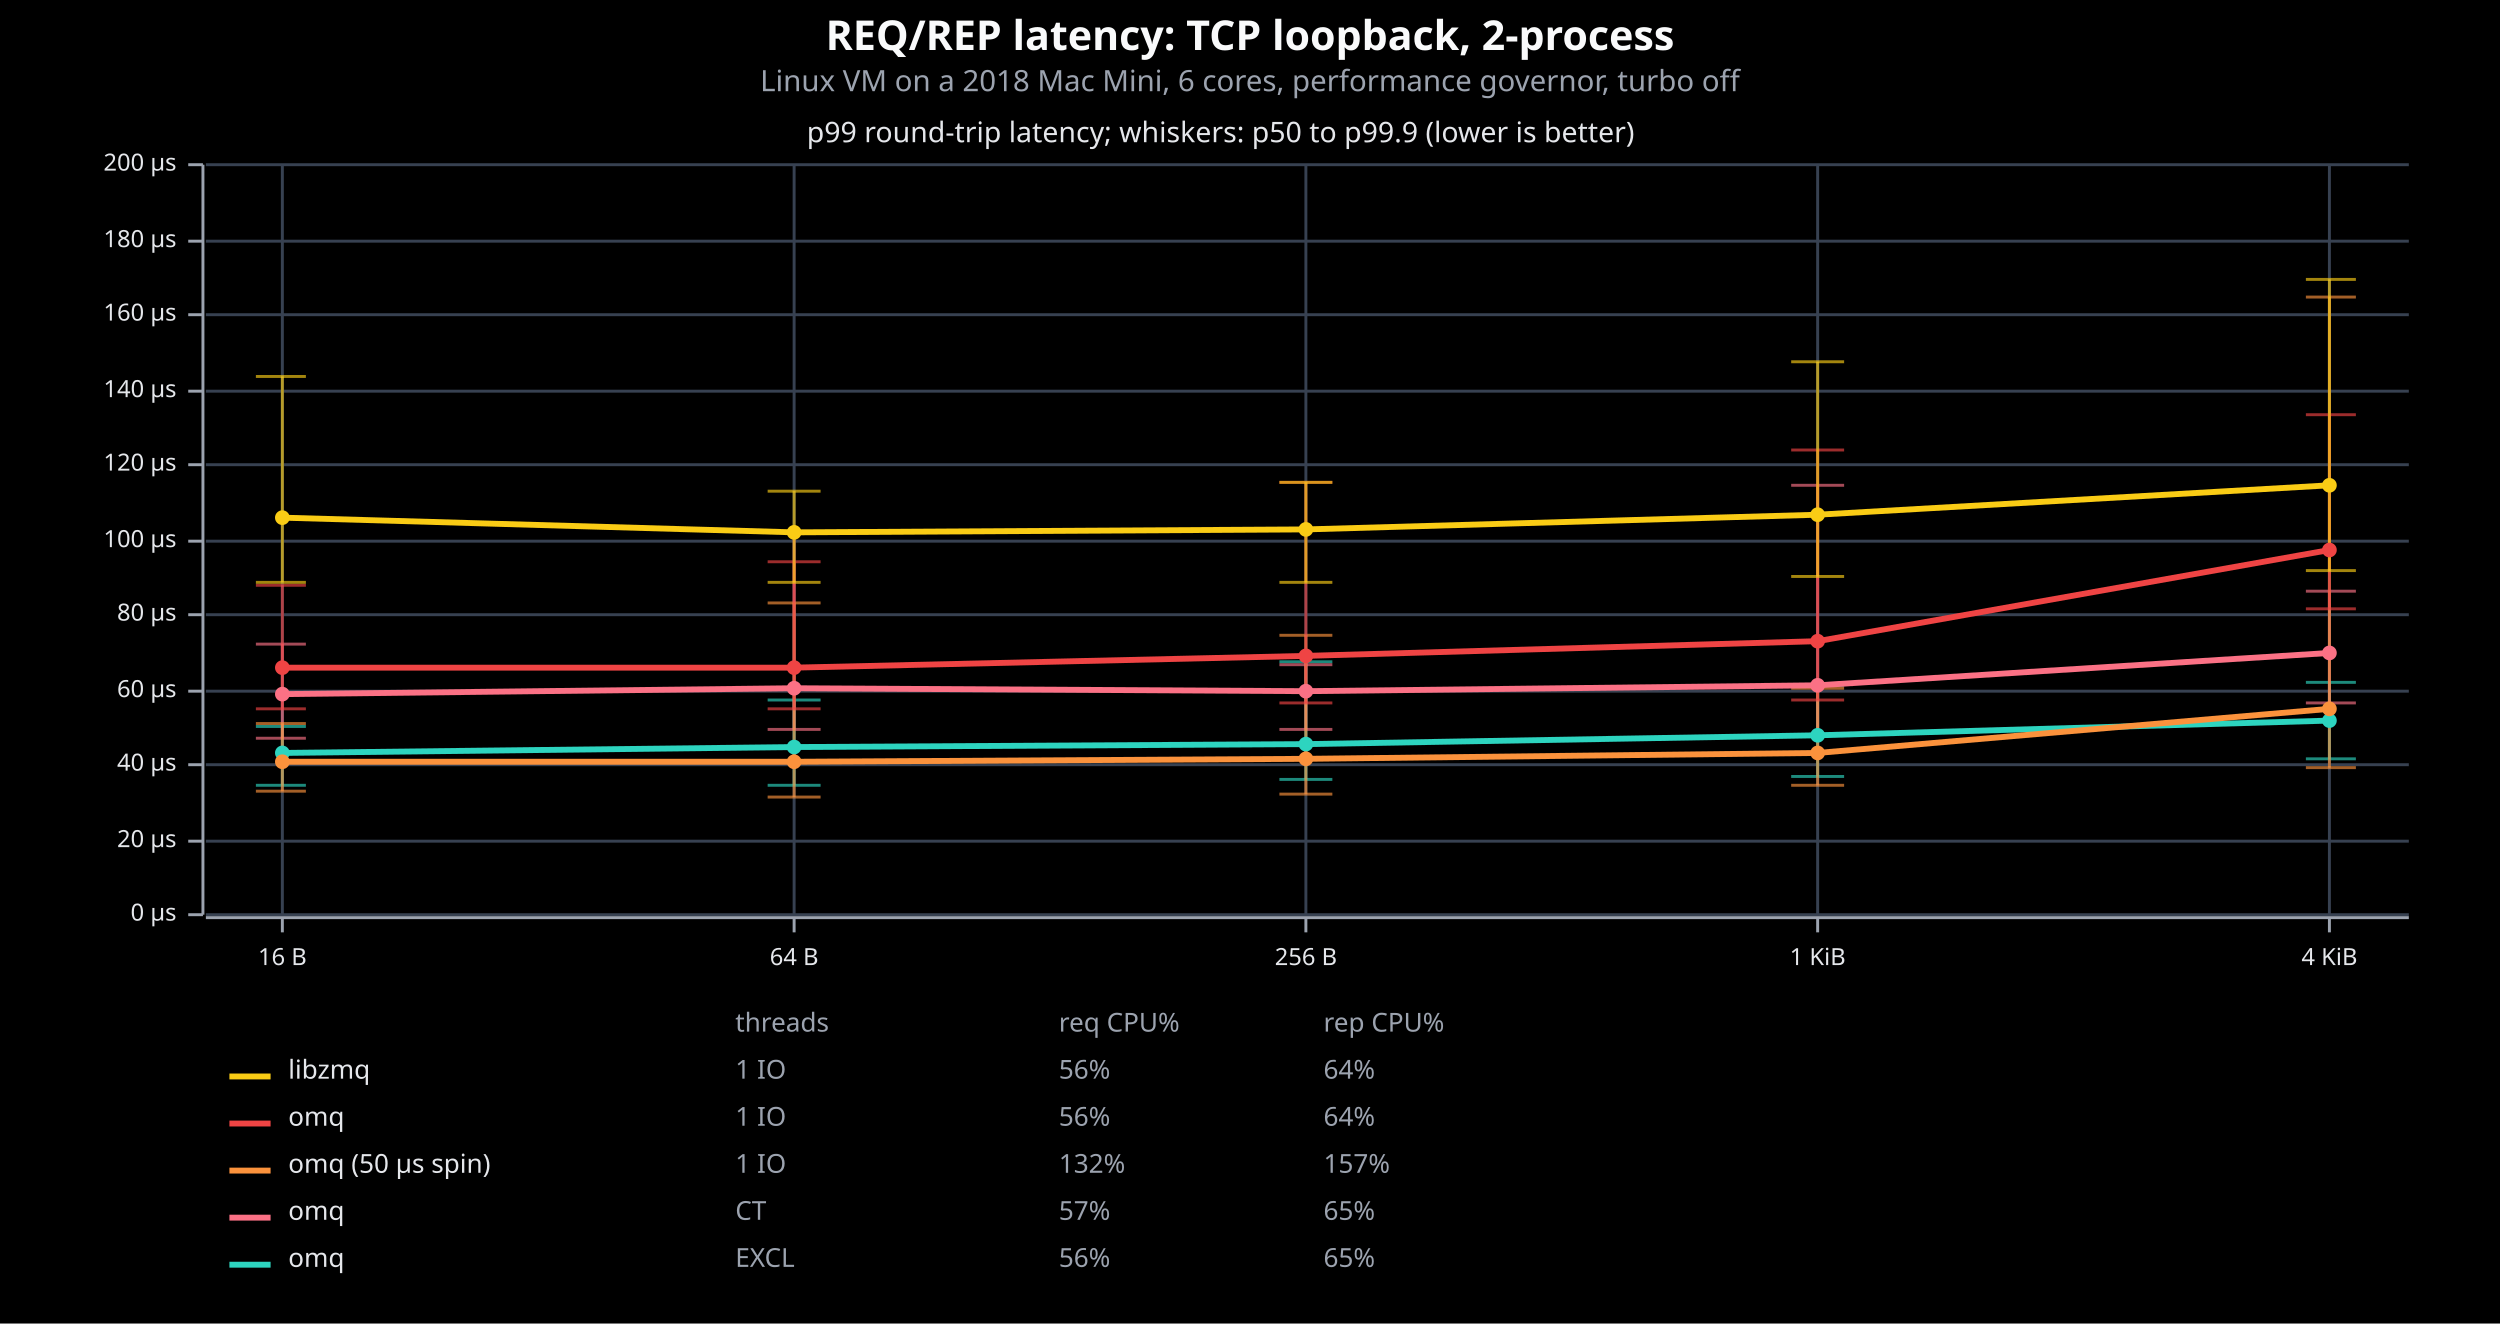
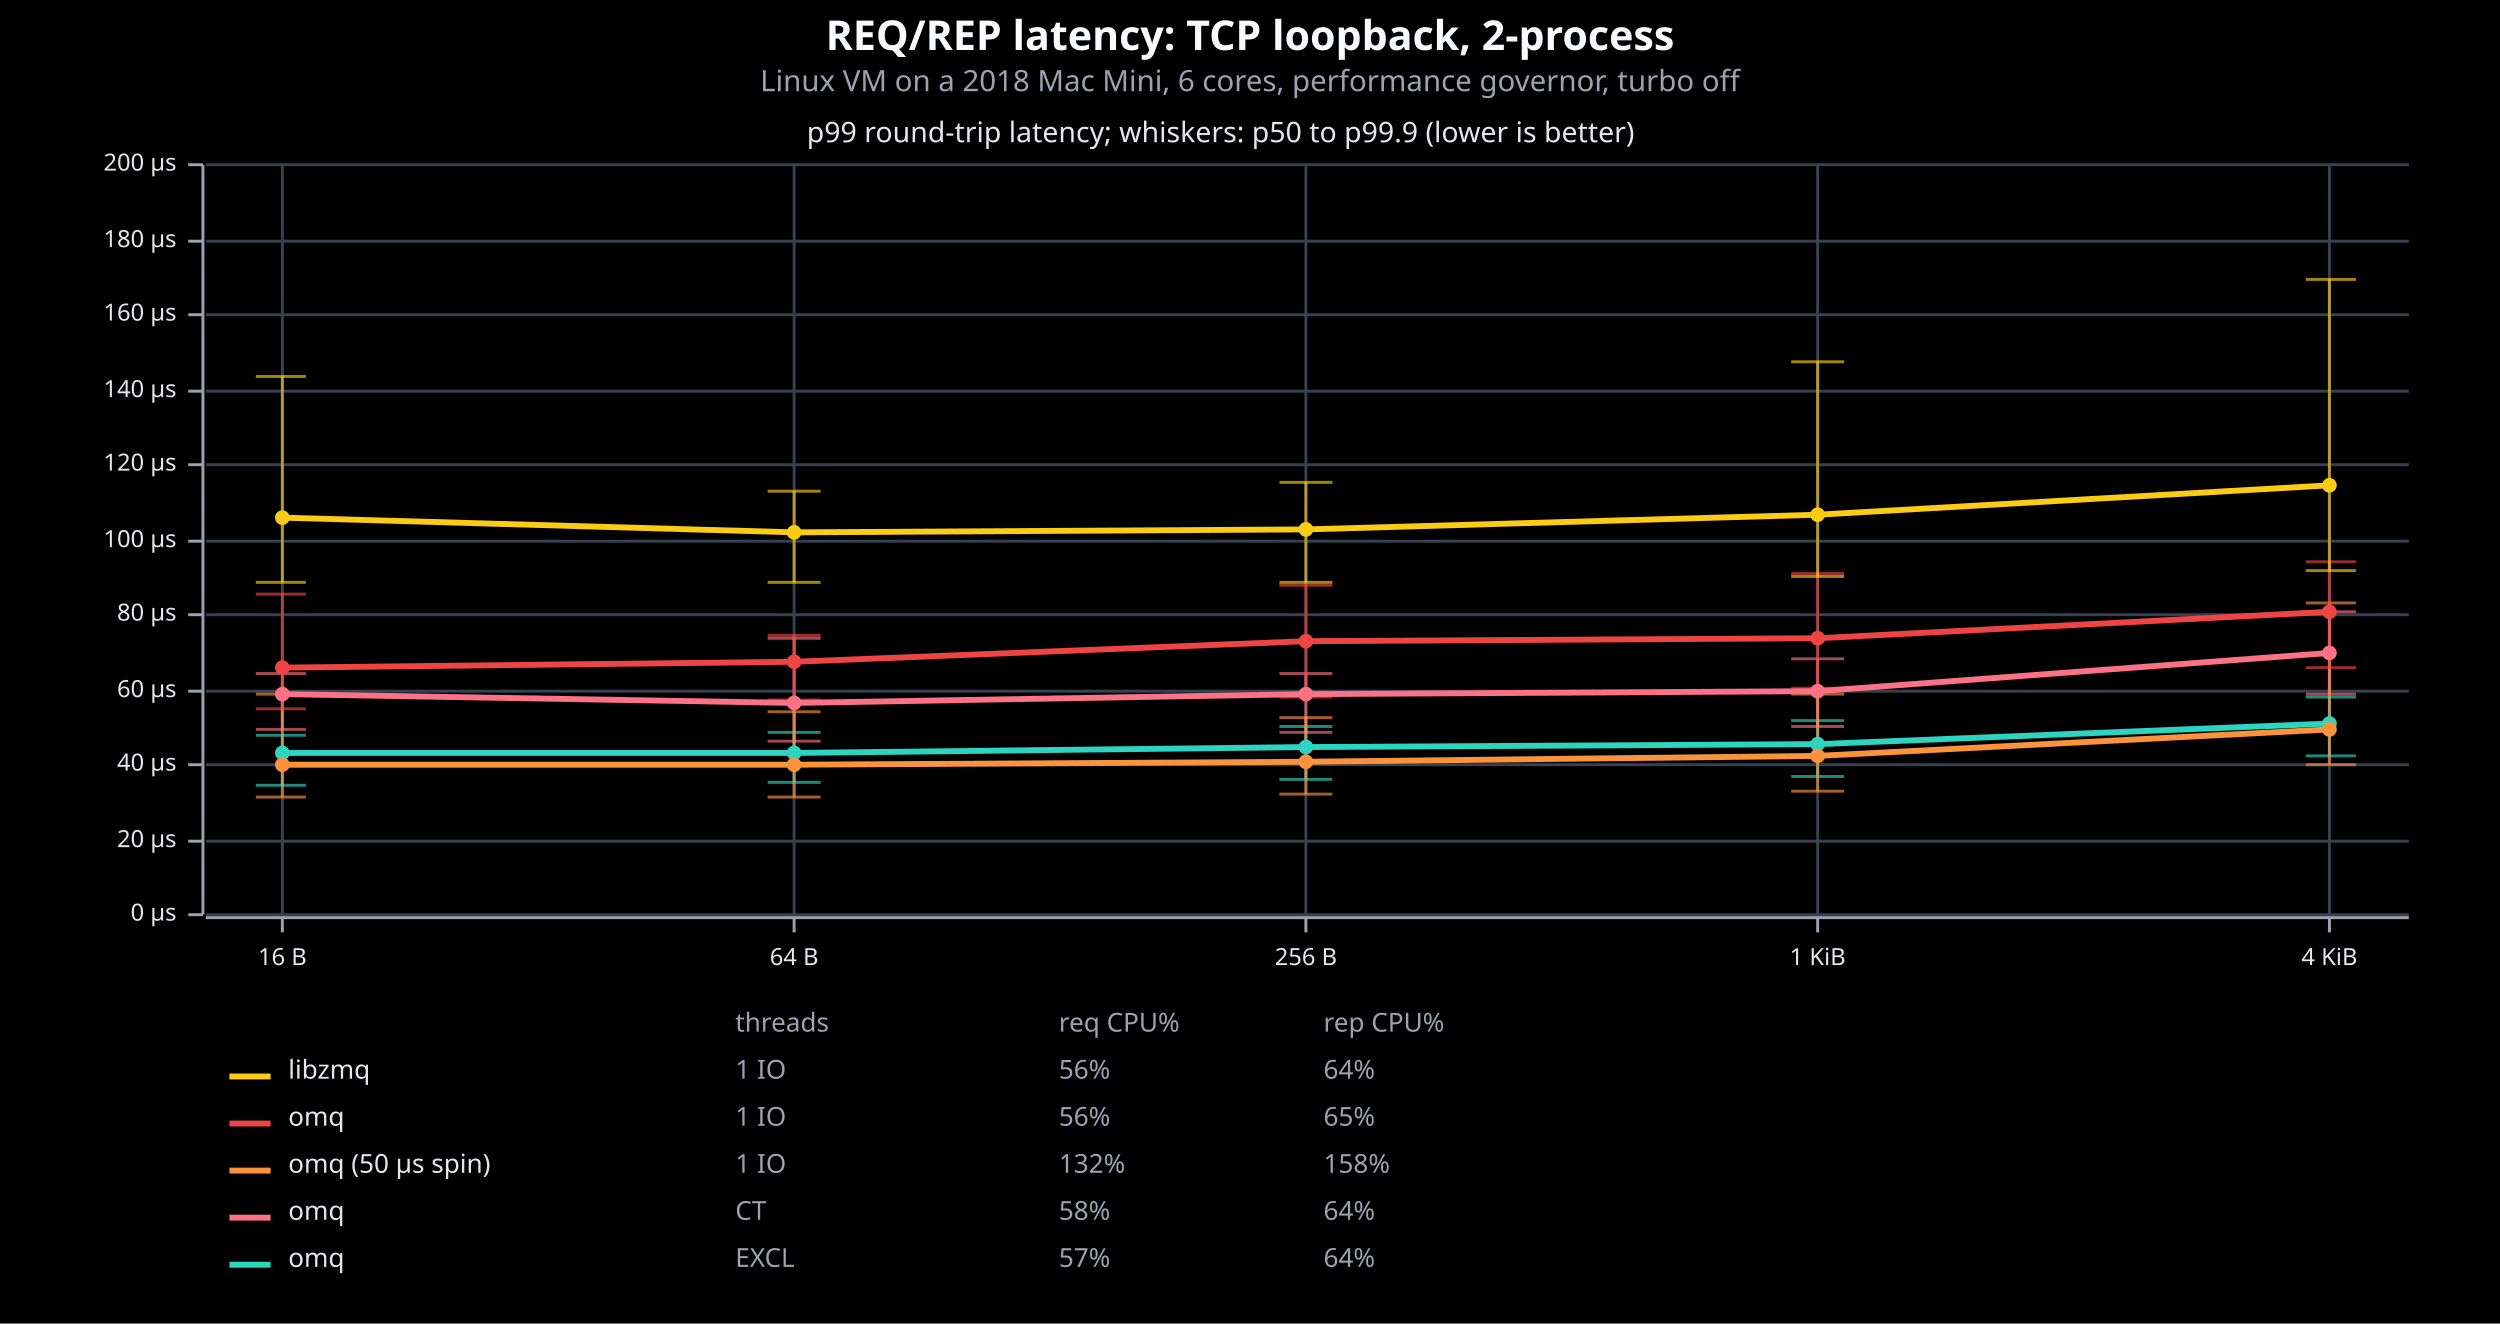
<svg xmlns="http://www.w3.org/2000/svg" viewBox="0 0 850 450" font-family="system-ui, -apple-system, sans-serif">
  <rect x="0" y="0" width="850" height="450" opacity="1" fill="#000000" stroke="none" />
  <text x="425" y="17" text-anchor="middle" font-family="sans-serif" font-size="14" font-weight="bold" fill="#F9FAFB">REQ/REP latency: TCP loopback, 2-process</text>
  <text x="425" y="31" text-anchor="middle" font-family="sans-serif" font-size="10" fill="#9CA3AF">Linux VM on a 2018 Mac Mini, 6 cores, performance governor, turbo off</text>
  <text x="415" y="41" dy="0.76em" text-anchor="middle" font-family="sans-serif" font-size="9.677" opacity="1" fill="#E5E7EB">
p99 round-trip latency; whiskers: p50 to p99.9 (lower is better)
</text>
  <line opacity="1" stroke="#374151" stroke-width="1" x1="96" y1="311" x2="96" y2="56" />
  <line opacity="1" stroke="#374151" stroke-width="1" x1="270" y1="311" x2="270" y2="56" />
  <line opacity="1" stroke="#374151" stroke-width="1" x1="444" y1="311" x2="444" y2="56" />
  <line opacity="1" stroke="#374151" stroke-width="1" x1="618" y1="311" x2="618" y2="56" />
  <line opacity="1" stroke="#374151" stroke-width="1" x1="792" y1="311" x2="792" y2="56" />
  <line opacity="1" stroke="#374151" stroke-width="1" x1="70" y1="311" x2="819" y2="311" />
  <line opacity="1" stroke="#374151" stroke-width="1" x1="70" y1="286" x2="819" y2="286" />
  <line opacity="1" stroke="#374151" stroke-width="1" x1="70" y1="260" x2="819" y2="260" />
  <line opacity="1" stroke="#374151" stroke-width="1" x1="70" y1="235" x2="819" y2="235" />
  <line opacity="1" stroke="#374151" stroke-width="1" x1="70" y1="209" x2="819" y2="209" />
  <line opacity="1" stroke="#374151" stroke-width="1" x1="70" y1="184" x2="819" y2="184" />
  <line opacity="1" stroke="#374151" stroke-width="1" x1="70" y1="158" x2="819" y2="158" />
  <line opacity="1" stroke="#374151" stroke-width="1" x1="70" y1="133" x2="819" y2="133" />
  <line opacity="1" stroke="#374151" stroke-width="1" x1="70" y1="107" x2="819" y2="107" />
  <line opacity="1" stroke="#374151" stroke-width="1" x1="70" y1="82" x2="819" y2="82" />
  <line opacity="1" stroke="#374151" stroke-width="1" x1="70" y1="56" x2="819" y2="56" />
  <polyline fill="none" opacity="1" stroke="#9CA3AF" stroke-width="1" points="69,56 69,311 " />
  <text x="60" y="311" dy="0.5ex" text-anchor="end" font-family="sans-serif" font-size="8.065" opacity="1" fill="#E5E7EB">
0 μs
</text>
  <polyline fill="none" opacity="1" stroke="#9CA3AF" stroke-width="1" points="64,311 69,311 " />
  <text x="60" y="286" dy="0.5ex" text-anchor="end" font-family="sans-serif" font-size="8.065" opacity="1" fill="#E5E7EB">
20 μs
</text>
  <polyline fill="none" opacity="1" stroke="#9CA3AF" stroke-width="1" points="64,286 69,286 " />
  <text x="60" y="260" dy="0.5ex" text-anchor="end" font-family="sans-serif" font-size="8.065" opacity="1" fill="#E5E7EB">
40 μs
</text>
  <polyline fill="none" opacity="1" stroke="#9CA3AF" stroke-width="1" points="64,260 69,260 " />
  <text x="60" y="235" dy="0.5ex" text-anchor="end" font-family="sans-serif" font-size="8.065" opacity="1" fill="#E5E7EB">
60 μs
</text>
  <polyline fill="none" opacity="1" stroke="#9CA3AF" stroke-width="1" points="64,235 69,235 " />
  <text x="60" y="209" dy="0.5ex" text-anchor="end" font-family="sans-serif" font-size="8.065" opacity="1" fill="#E5E7EB">
80 μs
</text>
  <polyline fill="none" opacity="1" stroke="#9CA3AF" stroke-width="1" points="64,209 69,209 " />
  <text x="60" y="184" dy="0.5ex" text-anchor="end" font-family="sans-serif" font-size="8.065" opacity="1" fill="#E5E7EB">
100 μs
</text>
  <polyline fill="none" opacity="1" stroke="#9CA3AF" stroke-width="1" points="64,184 69,184 " />
  <text x="60" y="158" dy="0.5ex" text-anchor="end" font-family="sans-serif" font-size="8.065" opacity="1" fill="#E5E7EB">
120 μs
</text>
  <polyline fill="none" opacity="1" stroke="#9CA3AF" stroke-width="1" points="64,158 69,158 " />
  <text x="60" y="133" dy="0.5ex" text-anchor="end" font-family="sans-serif" font-size="8.065" opacity="1" fill="#E5E7EB">
140 μs
</text>
  <polyline fill="none" opacity="1" stroke="#9CA3AF" stroke-width="1" points="64,133 69,133 " />
  <text x="60" y="107" dy="0.5ex" text-anchor="end" font-family="sans-serif" font-size="8.065" opacity="1" fill="#E5E7EB">
160 μs
</text>
  <polyline fill="none" opacity="1" stroke="#9CA3AF" stroke-width="1" points="64,107 69,107 " />
  <text x="60" y="82" dy="0.5ex" text-anchor="end" font-family="sans-serif" font-size="8.065" opacity="1" fill="#E5E7EB">
180 μs
</text>
  <polyline fill="none" opacity="1" stroke="#9CA3AF" stroke-width="1" points="64,82 69,82 " />
  <text x="60" y="56" dy="0.5ex" text-anchor="end" font-family="sans-serif" font-size="8.065" opacity="1" fill="#E5E7EB">
200 μs
</text>
  <polyline fill="none" opacity="1" stroke="#9CA3AF" stroke-width="1" points="64,56 69,56 " />
  <polyline fill="none" opacity="1" stroke="#9CA3AF" stroke-width="1" points="70,312 819,312 " />
  <text x="96" y="322" dy="0.76em" text-anchor="middle" font-family="sans-serif" font-size="8.065" opacity="1" fill="#E5E7EB">
16 B
</text>
  <polyline fill="none" opacity="1" stroke="#9CA3AF" stroke-width="1" points="96,312 96,317 " />
  <text x="270" y="322" dy="0.76em" text-anchor="middle" font-family="sans-serif" font-size="8.065" opacity="1" fill="#E5E7EB">
64 B
</text>
  <polyline fill="none" opacity="1" stroke="#9CA3AF" stroke-width="1" points="270,312 270,317 " />
  <text x="444" y="322" dy="0.76em" text-anchor="middle" font-family="sans-serif" font-size="8.065" opacity="1" fill="#E5E7EB">
256 B
</text>
  <polyline fill="none" opacity="1" stroke="#9CA3AF" stroke-width="1" points="444,312 444,317 " />
  <text x="618" y="322" dy="0.76em" text-anchor="middle" font-family="sans-serif" font-size="8.065" opacity="1" fill="#E5E7EB">
1 KiB
</text>
  <polyline fill="none" opacity="1" stroke="#9CA3AF" stroke-width="1" points="618,312 618,317 " />
  <text x="792" y="322" dy="0.76em" text-anchor="middle" font-family="sans-serif" font-size="8.065" opacity="1" fill="#E5E7EB">
4 KiB
</text>
  <polyline fill="none" opacity="1" stroke="#9CA3AF" stroke-width="1" points="792,312 792,317 " />
-   <polyline fill="none" opacity="0.65" stroke="#2DD4BF" stroke-width="1" points="96,267 96,247 " />
+   <polyline fill="none" opacity="0.65" stroke="#2DD4BF" stroke-width="1" points="96,267 96,250 " />
  <polyline fill="none" opacity="0.65" stroke="#2DD4BF" stroke-width="1" points="87,267 104,267 " />
-   <polyline fill="none" opacity="0.65" stroke="#2DD4BF" stroke-width="1" points="87,247 104,247 " />
-   <polyline fill="none" opacity="0.65" stroke="#2DD4BF" stroke-width="1" points="270,267 270,238 " />
-   <polyline fill="none" opacity="0.65" stroke="#2DD4BF" stroke-width="1" points="261,267 279,267 " />
-   <polyline fill="none" opacity="0.65" stroke="#2DD4BF" stroke-width="1" points="261,238 279,238 " />
-   <polyline fill="none" opacity="0.65" stroke="#2DD4BF" stroke-width="1" points="444,265 444,225 " />
+   <polyline fill="none" opacity="0.65" stroke="#2DD4BF" stroke-width="1" points="87,250 104,250 " />
+   <polyline fill="none" opacity="0.65" stroke="#2DD4BF" stroke-width="1" points="270,266 270,249 " />
+   <polyline fill="none" opacity="0.65" stroke="#2DD4BF" stroke-width="1" points="261,266 279,266 " />
+   <polyline fill="none" opacity="0.65" stroke="#2DD4BF" stroke-width="1" points="261,249 279,249 " />
+   <polyline fill="none" opacity="0.65" stroke="#2DD4BF" stroke-width="1" points="444,265 444,247 " />
  <polyline fill="none" opacity="0.65" stroke="#2DD4BF" stroke-width="1" points="435,265 453,265 " />
-   <polyline fill="none" opacity="0.65" stroke="#2DD4BF" stroke-width="1" points="435,225 453,225 " />
-   <polyline fill="none" opacity="0.65" stroke="#2DD4BF" stroke-width="1" points="618,264 618,233 " />
+   <polyline fill="none" opacity="0.65" stroke="#2DD4BF" stroke-width="1" points="435,247 453,247 " />
+   <polyline fill="none" opacity="0.65" stroke="#2DD4BF" stroke-width="1" points="618,264 618,245 " />
  <polyline fill="none" opacity="0.65" stroke="#2DD4BF" stroke-width="1" points="609,264 627,264 " />
-   <polyline fill="none" opacity="0.65" stroke="#2DD4BF" stroke-width="1" points="609,233 627,233 " />
-   <polyline fill="none" opacity="0.65" stroke="#2DD4BF" stroke-width="1" points="792,258 792,232 " />
-   <polyline fill="none" opacity="0.65" stroke="#2DD4BF" stroke-width="1" points="784,258 801,258 " />
-   <polyline fill="none" opacity="0.65" stroke="#2DD4BF" stroke-width="1" points="784,232 801,232 " />
-   <polyline fill="none" opacity="0.65" stroke="#FB7185" stroke-width="1" points="96,251 96,219 " />
-   <polyline fill="none" opacity="0.65" stroke="#FB7185" stroke-width="1" points="87,251 104,251 " />
-   <polyline fill="none" opacity="0.65" stroke="#FB7185" stroke-width="1" points="87,219 104,219 " />
-   <polyline fill="none" opacity="0.65" stroke="#FB7185" stroke-width="1" points="270,248 270,181 " />
-   <polyline fill="none" opacity="0.65" stroke="#FB7185" stroke-width="1" points="261,248 279,248 " />
-   <polyline fill="none" opacity="0.65" stroke="#FB7185" stroke-width="1" points="261,181 279,181 " />
-   <polyline fill="none" opacity="0.65" stroke="#FB7185" stroke-width="1" points="444,248 444,226 " />
-   <polyline fill="none" opacity="0.65" stroke="#FB7185" stroke-width="1" points="435,248 453,248 " />
-   <polyline fill="none" opacity="0.65" stroke="#FB7185" stroke-width="1" points="435,226 453,226 " />
-   <polyline fill="none" opacity="0.65" stroke="#FB7185" stroke-width="1" points="618,250 618,165 " />
-   <polyline fill="none" opacity="0.65" stroke="#FB7185" stroke-width="1" points="609,250 627,250 " />
-   <polyline fill="none" opacity="0.65" stroke="#FB7185" stroke-width="1" points="609,165 627,165 " />
-   <polyline fill="none" opacity="0.65" stroke="#FB7185" stroke-width="1" points="792,239 792,201 " />
-   <polyline fill="none" opacity="0.65" stroke="#FB7185" stroke-width="1" points="784,239 801,239 " />
-   <polyline fill="none" opacity="0.65" stroke="#FB7185" stroke-width="1" points="784,201 801,201 " />
-   <polyline fill="none" opacity="0.65" stroke="#FB923C" stroke-width="1" points="96,269 96,246 " />
-   <polyline fill="none" opacity="0.65" stroke="#FB923C" stroke-width="1" points="87,269 104,269 " />
-   <polyline fill="none" opacity="0.65" stroke="#FB923C" stroke-width="1" points="87,246 104,246 " />
-   <polyline fill="none" opacity="0.65" stroke="#FB923C" stroke-width="1" points="270,271 270,205 " />
+   <polyline fill="none" opacity="0.65" stroke="#2DD4BF" stroke-width="1" points="609,245 627,245 " />
+   <polyline fill="none" opacity="0.65" stroke="#2DD4BF" stroke-width="1" points="792,257 792,237 " />
+   <polyline fill="none" opacity="0.65" stroke="#2DD4BF" stroke-width="1" points="784,257 801,257 " />
+   <polyline fill="none" opacity="0.65" stroke="#2DD4BF" stroke-width="1" points="784,237 801,237 " />
+   <polyline fill="none" opacity="0.65" stroke="#FB7185" stroke-width="1" points="96,248 96,229 " />
+   <polyline fill="none" opacity="0.65" stroke="#FB7185" stroke-width="1" points="87,248 104,248 " />
+   <polyline fill="none" opacity="0.65" stroke="#FB7185" stroke-width="1" points="87,229 104,229 " />
+   <polyline fill="none" opacity="0.65" stroke="#FB7185" stroke-width="1" points="270,252 270,217 " />
+   <polyline fill="none" opacity="0.65" stroke="#FB7185" stroke-width="1" points="261,252 279,252 " />
+   <polyline fill="none" opacity="0.65" stroke="#FB7185" stroke-width="1" points="261,217 279,217 " />
+   <polyline fill="none" opacity="0.65" stroke="#FB7185" stroke-width="1" points="444,249 444,229 " />
+   <polyline fill="none" opacity="0.65" stroke="#FB7185" stroke-width="1" points="435,249 453,249 " />
+   <polyline fill="none" opacity="0.65" stroke="#FB7185" stroke-width="1" points="435,229 453,229 " />
+   <polyline fill="none" opacity="0.65" stroke="#FB7185" stroke-width="1" points="618,247 618,224 " />
+   <polyline fill="none" opacity="0.65" stroke="#FB7185" stroke-width="1" points="609,247 627,247 " />
+   <polyline fill="none" opacity="0.65" stroke="#FB7185" stroke-width="1" points="609,224 627,224 " />
+   <polyline fill="none" opacity="0.65" stroke="#FB7185" stroke-width="1" points="792,236 792,208 " />
+   <polyline fill="none" opacity="0.65" stroke="#FB7185" stroke-width="1" points="784,236 801,236 " />
+   <polyline fill="none" opacity="0.65" stroke="#FB7185" stroke-width="1" points="784,208 801,208 " />
+   <polyline fill="none" opacity="0.65" stroke="#FB923C" stroke-width="1" points="96,271 96,236 " />
+   <polyline fill="none" opacity="0.65" stroke="#FB923C" stroke-width="1" points="87,271 104,271 " />
+   <polyline fill="none" opacity="0.65" stroke="#FB923C" stroke-width="1" points="87,236 104,236 " />
+   <polyline fill="none" opacity="0.65" stroke="#FB923C" stroke-width="1" points="270,271 270,242 " />
  <polyline fill="none" opacity="0.65" stroke="#FB923C" stroke-width="1" points="261,271 279,271 " />
-   <polyline fill="none" opacity="0.65" stroke="#FB923C" stroke-width="1" points="261,205 279,205 " />
-   <polyline fill="none" opacity="0.65" stroke="#FB923C" stroke-width="1" points="444,270 444,216 " />
+   <polyline fill="none" opacity="0.65" stroke="#FB923C" stroke-width="1" points="261,242 279,242 " />
+   <polyline fill="none" opacity="0.65" stroke="#FB923C" stroke-width="1" points="444,270 444,244 " />
  <polyline fill="none" opacity="0.65" stroke="#FB923C" stroke-width="1" points="435,270 453,270 " />
-   <polyline fill="none" opacity="0.65" stroke="#FB923C" stroke-width="1" points="435,216 453,216 " />
-   <polyline fill="none" opacity="0.65" stroke="#FB923C" stroke-width="1" points="618,267 618,234 " />
-   <polyline fill="none" opacity="0.65" stroke="#FB923C" stroke-width="1" points="609,267 627,267 " />
-   <polyline fill="none" opacity="0.65" stroke="#FB923C" stroke-width="1" points="609,234 627,234 " />
-   <polyline fill="none" opacity="0.65" stroke="#FB923C" stroke-width="1" points="792,261 792,101 " />
-   <polyline fill="none" opacity="0.65" stroke="#FB923C" stroke-width="1" points="784,261 801,261 " />
-   <polyline fill="none" opacity="0.65" stroke="#FB923C" stroke-width="1" points="784,101 801,101 " />
-   <polyline fill="none" opacity="0.65" stroke="#EF4444" stroke-width="1" points="96,241 96,199 " />
+   <polyline fill="none" opacity="0.65" stroke="#FB923C" stroke-width="1" points="435,244 453,244 " />
+   <polyline fill="none" opacity="0.65" stroke="#FB923C" stroke-width="1" points="618,269 618,236 " />
+   <polyline fill="none" opacity="0.65" stroke="#FB923C" stroke-width="1" points="609,269 627,269 " />
+   <polyline fill="none" opacity="0.65" stroke="#FB923C" stroke-width="1" points="609,236 627,236 " />
+   <polyline fill="none" opacity="0.65" stroke="#FB923C" stroke-width="1" points="792,260 792,205 " />
+   <polyline fill="none" opacity="0.65" stroke="#FB923C" stroke-width="1" points="784,260 801,260 " />
+   <polyline fill="none" opacity="0.65" stroke="#FB923C" stroke-width="1" points="784,205 801,205 " />
+   <polyline fill="none" opacity="0.65" stroke="#EF4444" stroke-width="1" points="96,241 96,202 " />
  <polyline fill="none" opacity="0.65" stroke="#EF4444" stroke-width="1" points="87,241 104,241 " />
-   <polyline fill="none" opacity="0.65" stroke="#EF4444" stroke-width="1" points="87,199 104,199 " />
-   <polyline fill="none" opacity="0.65" stroke="#EF4444" stroke-width="1" points="270,241 270,191 " />
-   <polyline fill="none" opacity="0.65" stroke="#EF4444" stroke-width="1" points="261,241 279,241 " />
-   <polyline fill="none" opacity="0.65" stroke="#EF4444" stroke-width="1" points="261,191 279,191 " />
-   <polyline fill="none" opacity="0.65" stroke="#EF4444" stroke-width="1" points="444,239 444,164 " />
-   <polyline fill="none" opacity="0.65" stroke="#EF4444" stroke-width="1" points="435,239 453,239 " />
-   <polyline fill="none" opacity="0.65" stroke="#EF4444" stroke-width="1" points="435,164 453,164 " />
-   <polyline fill="none" opacity="0.65" stroke="#EF4444" stroke-width="1" points="618,238 618,153 " />
-   <polyline fill="none" opacity="0.65" stroke="#EF4444" stroke-width="1" points="609,238 627,238 " />
-   <polyline fill="none" opacity="0.65" stroke="#EF4444" stroke-width="1" points="609,153 627,153 " />
-   <polyline fill="none" opacity="0.65" stroke="#EF4444" stroke-width="1" points="792,207 792,141 " />
-   <polyline fill="none" opacity="0.65" stroke="#EF4444" stroke-width="1" points="784,207 801,207 " />
-   <polyline fill="none" opacity="0.65" stroke="#EF4444" stroke-width="1" points="784,141 801,141 " />
+   <polyline fill="none" opacity="0.65" stroke="#EF4444" stroke-width="1" points="87,202 104,202 " />
+   <polyline fill="none" opacity="0.65" stroke="#EF4444" stroke-width="1" points="270,238 270,216 " />
+   <polyline fill="none" opacity="0.65" stroke="#EF4444" stroke-width="1" points="261,238 279,238 " />
+   <polyline fill="none" opacity="0.65" stroke="#EF4444" stroke-width="1" points="261,216 279,216 " />
+   <polyline fill="none" opacity="0.65" stroke="#EF4444" stroke-width="1" points="444,237 444,199 " />
+   <polyline fill="none" opacity="0.65" stroke="#EF4444" stroke-width="1" points="435,237 453,237 " />
+   <polyline fill="none" opacity="0.65" stroke="#EF4444" stroke-width="1" points="435,199 453,199 " />
+   <polyline fill="none" opacity="0.65" stroke="#EF4444" stroke-width="1" points="618,234 618,195 " />
+   <polyline fill="none" opacity="0.65" stroke="#EF4444" stroke-width="1" points="609,234 627,234 " />
+   <polyline fill="none" opacity="0.65" stroke="#EF4444" stroke-width="1" points="609,195 627,195 " />
+   <polyline fill="none" opacity="0.65" stroke="#EF4444" stroke-width="1" points="792,227 792,191 " />
+   <polyline fill="none" opacity="0.65" stroke="#EF4444" stroke-width="1" points="784,227 801,227 " />
+   <polyline fill="none" opacity="0.65" stroke="#EF4444" stroke-width="1" points="784,191 801,191 " />
  <polyline fill="none" opacity="0.65" stroke="#FACC15" stroke-width="1" points="96,198 96,128 " />
  <polyline fill="none" opacity="0.65" stroke="#FACC15" stroke-width="1" points="87,198 104,198 " />
  <polyline fill="none" opacity="0.65" stroke="#FACC15" stroke-width="1" points="87,128 104,128 " />
  <polyline fill="none" opacity="0.65" stroke="#FACC15" stroke-width="1" points="270,198 270,167 " />
  <polyline fill="none" opacity="0.65" stroke="#FACC15" stroke-width="1" points="261,198 279,198 " />
  <polyline fill="none" opacity="0.65" stroke="#FACC15" stroke-width="1" points="261,167 279,167 " />
  <polyline fill="none" opacity="0.65" stroke="#FACC15" stroke-width="1" points="444,198 444,164 " />
  <polyline fill="none" opacity="0.65" stroke="#FACC15" stroke-width="1" points="435,198 453,198 " />
  <polyline fill="none" opacity="0.65" stroke="#FACC15" stroke-width="1" points="435,164 453,164 " />
  <polyline fill="none" opacity="0.65" stroke="#FACC15" stroke-width="1" points="618,196 618,123 " />
  <polyline fill="none" opacity="0.65" stroke="#FACC15" stroke-width="1" points="609,196 627,196 " />
  <polyline fill="none" opacity="0.65" stroke="#FACC15" stroke-width="1" points="609,123 627,123 " />
  <polyline fill="none" opacity="0.65" stroke="#FACC15" stroke-width="1" points="792,194 792,95 " />
  <polyline fill="none" opacity="0.65" stroke="#FACC15" stroke-width="1" points="784,194 801,194 " />
  <polyline fill="none" opacity="0.65" stroke="#FACC15" stroke-width="1" points="784,95 801,95 " />
-   <polyline fill="none" opacity="1" stroke="#2DD4BF" stroke-width="2" points="96,256 270,254 444,253 618,250 792,245 " />
+   <polyline fill="none" opacity="1" stroke="#2DD4BF" stroke-width="2" points="96,256 270,256 444,254 618,253 792,246 " />
  <circle cx="96" cy="256" r="2.5" opacity="1" fill="#2DD4BF" stroke="none" stroke-width="1" />
-   <circle cx="270" cy="254" r="2.5" opacity="1" fill="#2DD4BF" stroke="none" stroke-width="1" />
-   <circle cx="444" cy="253" r="2.5" opacity="1" fill="#2DD4BF" stroke="none" stroke-width="1" />
-   <circle cx="618" cy="250" r="2.5" opacity="1" fill="#2DD4BF" stroke="none" stroke-width="1" />
-   <circle cx="792" cy="245" r="2.5" opacity="1" fill="#2DD4BF" stroke="none" stroke-width="1" />
-   <polyline fill="none" opacity="1" stroke="#FB7185" stroke-width="2" points="96,236 270,234 444,235 618,233 792,222 " />
+   <circle cx="270" cy="256" r="2.5" opacity="1" fill="#2DD4BF" stroke="none" stroke-width="1" />
+   <circle cx="444" cy="254" r="2.5" opacity="1" fill="#2DD4BF" stroke="none" stroke-width="1" />
+   <circle cx="618" cy="253" r="2.5" opacity="1" fill="#2DD4BF" stroke="none" stroke-width="1" />
+   <circle cx="792" cy="246" r="2.5" opacity="1" fill="#2DD4BF" stroke="none" stroke-width="1" />
+   <polyline fill="none" opacity="1" stroke="#FB7185" stroke-width="2" points="96,236 270,239 444,236 618,235 792,222 " />
  <circle cx="96" cy="236" r="2.5" opacity="1" fill="#FB7185" stroke="none" stroke-width="1" />
-   <circle cx="270" cy="234" r="2.5" opacity="1" fill="#FB7185" stroke="none" stroke-width="1" />
-   <circle cx="444" cy="235" r="2.5" opacity="1" fill="#FB7185" stroke="none" stroke-width="1" />
-   <circle cx="618" cy="233" r="2.5" opacity="1" fill="#FB7185" stroke="none" stroke-width="1" />
+   <circle cx="270" cy="239" r="2.5" opacity="1" fill="#FB7185" stroke="none" stroke-width="1" />
+   <circle cx="444" cy="236" r="2.5" opacity="1" fill="#FB7185" stroke="none" stroke-width="1" />
+   <circle cx="618" cy="235" r="2.5" opacity="1" fill="#FB7185" stroke="none" stroke-width="1" />
  <circle cx="792" cy="222" r="2.5" opacity="1" fill="#FB7185" stroke="none" stroke-width="1" />
-   <polyline fill="none" opacity="1" stroke="#FB923C" stroke-width="2" points="96,259 270,259 444,258 618,256 792,241 " />
-   <circle cx="96" cy="259" r="2.5" opacity="1" fill="#FB923C" stroke="none" stroke-width="1" />
-   <circle cx="270" cy="259" r="2.5" opacity="1" fill="#FB923C" stroke="none" stroke-width="1" />
-   <circle cx="444" cy="258" r="2.5" opacity="1" fill="#FB923C" stroke="none" stroke-width="1" />
-   <circle cx="618" cy="256" r="2.5" opacity="1" fill="#FB923C" stroke="none" stroke-width="1" />
-   <circle cx="792" cy="241" r="2.5" opacity="1" fill="#FB923C" stroke="none" stroke-width="1" />
-   <polyline fill="none" opacity="1" stroke="#EF4444" stroke-width="2" points="96,227 270,227 444,223 618,218 792,187 " />
+   <polyline fill="none" opacity="1" stroke="#FB923C" stroke-width="2" points="96,260 270,260 444,259 618,257 792,248 " />
+   <circle cx="96" cy="260" r="2.5" opacity="1" fill="#FB923C" stroke="none" stroke-width="1" />
+   <circle cx="270" cy="260" r="2.5" opacity="1" fill="#FB923C" stroke="none" stroke-width="1" />
+   <circle cx="444" cy="259" r="2.5" opacity="1" fill="#FB923C" stroke="none" stroke-width="1" />
+   <circle cx="618" cy="257" r="2.5" opacity="1" fill="#FB923C" stroke="none" stroke-width="1" />
+   <circle cx="792" cy="248" r="2.5" opacity="1" fill="#FB923C" stroke="none" stroke-width="1" />
+   <polyline fill="none" opacity="1" stroke="#EF4444" stroke-width="2" points="96,227 270,225 444,218 618,217 792,208 " />
  <circle cx="96" cy="227" r="2.5" opacity="1" fill="#EF4444" stroke="none" stroke-width="1" />
-   <circle cx="270" cy="227" r="2.5" opacity="1" fill="#EF4444" stroke="none" stroke-width="1" />
-   <circle cx="444" cy="223" r="2.5" opacity="1" fill="#EF4444" stroke="none" stroke-width="1" />
-   <circle cx="618" cy="218" r="2.5" opacity="1" fill="#EF4444" stroke="none" stroke-width="1" />
-   <circle cx="792" cy="187" r="2.5" opacity="1" fill="#EF4444" stroke="none" stroke-width="1" />
+   <circle cx="270" cy="225" r="2.5" opacity="1" fill="#EF4444" stroke="none" stroke-width="1" />
+   <circle cx="444" cy="218" r="2.5" opacity="1" fill="#EF4444" stroke="none" stroke-width="1" />
+   <circle cx="618" cy="217" r="2.5" opacity="1" fill="#EF4444" stroke="none" stroke-width="1" />
+   <circle cx="792" cy="208" r="2.5" opacity="1" fill="#EF4444" stroke="none" stroke-width="1" />
  <polyline fill="none" opacity="1" stroke="#FACC15" stroke-width="2" points="96,176 270,181 444,180 618,175 792,165 " />
  <circle cx="96" cy="176" r="2.5" opacity="1" fill="#FACC15" stroke="none" stroke-width="1" />
  <circle cx="270" cy="181" r="2.5" opacity="1" fill="#FACC15" stroke="none" stroke-width="1" />
  <circle cx="444" cy="180" r="2.5" opacity="1" fill="#FACC15" stroke="none" stroke-width="1" />
  <circle cx="618" cy="175" r="2.5" opacity="1" fill="#FACC15" stroke="none" stroke-width="1" />
  <circle cx="792" cy="165" r="2.5" opacity="1" fill="#FACC15" stroke="none" stroke-width="1" />
  <text x="250" y="344" dy="0.76em" text-anchor="start" font-family="sans-serif" font-size="8.871" opacity="1" fill="#9CA3AF">
threads
</text>
  <text x="360" y="344" dy="0.76em" text-anchor="start" font-family="sans-serif" font-size="8.871" opacity="1" fill="#9CA3AF">
req CPU%
</text>
  <text x="450" y="344" dy="0.76em" text-anchor="start" font-family="sans-serif" font-size="8.871" opacity="1" fill="#9CA3AF">
rep CPU%
</text>
  <polyline fill="none" opacity="1" stroke="#FACC15" stroke-width="2" points="78,366 92,366 " />
  <text x="98" y="360" dy="0.76em" text-anchor="start" font-family="sans-serif" font-size="8.871" opacity="1" fill="#E5E7EB">
libzmq
</text>
  <text x="250" y="360" dy="0.76em" text-anchor="start" font-family="sans-serif" font-size="8.871" opacity="1" fill="#9CA3AF">
1 IO
</text>
  <text x="360" y="360" dy="0.76em" text-anchor="start" font-family="sans-serif" font-size="8.871" opacity="1" fill="#9CA3AF">
56%
</text>
  <text x="450" y="360" dy="0.76em" text-anchor="start" font-family="sans-serif" font-size="8.871" opacity="1" fill="#9CA3AF">
64%
</text>
  <polyline fill="none" opacity="1" stroke="#EF4444" stroke-width="2" points="78,382 92,382 " />
  <text x="98" y="376" dy="0.76em" text-anchor="start" font-family="sans-serif" font-size="8.871" opacity="1" fill="#E5E7EB">
omq
</text>
  <text x="250" y="376" dy="0.76em" text-anchor="start" font-family="sans-serif" font-size="8.871" opacity="1" fill="#9CA3AF">
1 IO
</text>
  <text x="360" y="376" dy="0.76em" text-anchor="start" font-family="sans-serif" font-size="8.871" opacity="1" fill="#9CA3AF">
56%
</text>
  <text x="450" y="376" dy="0.76em" text-anchor="start" font-family="sans-serif" font-size="8.871" opacity="1" fill="#9CA3AF">
- 64%
+ 65%
</text>
  <polyline fill="none" opacity="1" stroke="#FB923C" stroke-width="2" points="78,398 92,398 " />
  <text x="98" y="392" dy="0.76em" text-anchor="start" font-family="sans-serif" font-size="8.871" opacity="1" fill="#E5E7EB">
omq (50 μs spin)
</text>
  <text x="250" y="392" dy="0.76em" text-anchor="start" font-family="sans-serif" font-size="8.871" opacity="1" fill="#9CA3AF">
1 IO
</text>
  <text x="360" y="392" dy="0.76em" text-anchor="start" font-family="sans-serif" font-size="8.871" opacity="1" fill="#9CA3AF">
132%
</text>
  <text x="450" y="392" dy="0.76em" text-anchor="start" font-family="sans-serif" font-size="8.871" opacity="1" fill="#9CA3AF">
- 157%
+ 158%
</text>
  <polyline fill="none" opacity="1" stroke="#FB7185" stroke-width="2" points="78,414 92,414 " />
  <text x="98" y="408" dy="0.76em" text-anchor="start" font-family="sans-serif" font-size="8.871" opacity="1" fill="#E5E7EB">
omq
</text>
  <text x="250" y="408" dy="0.76em" text-anchor="start" font-family="sans-serif" font-size="8.871" opacity="1" fill="#9CA3AF">
CT
</text>
  <text x="360" y="408" dy="0.76em" text-anchor="start" font-family="sans-serif" font-size="8.871" opacity="1" fill="#9CA3AF">
- 57%
+ 58%
</text>
  <text x="450" y="408" dy="0.76em" text-anchor="start" font-family="sans-serif" font-size="8.871" opacity="1" fill="#9CA3AF">
- 65%
+ 64%
</text>
  <polyline fill="none" opacity="1" stroke="#2DD4BF" stroke-width="2" points="78,430 92,430 " />
  <text x="98" y="424" dy="0.76em" text-anchor="start" font-family="sans-serif" font-size="8.871" opacity="1" fill="#E5E7EB">
omq
</text>
  <text x="250" y="424" dy="0.76em" text-anchor="start" font-family="sans-serif" font-size="8.871" opacity="1" fill="#9CA3AF">
EXCL
</text>
  <text x="360" y="424" dy="0.76em" text-anchor="start" font-family="sans-serif" font-size="8.871" opacity="1" fill="#9CA3AF">
- 56%
+ 57%
</text>
  <text x="450" y="424" dy="0.76em" text-anchor="start" font-family="sans-serif" font-size="8.871" opacity="1" fill="#9CA3AF">
- 65%
+ 64%
</text>
</svg>
